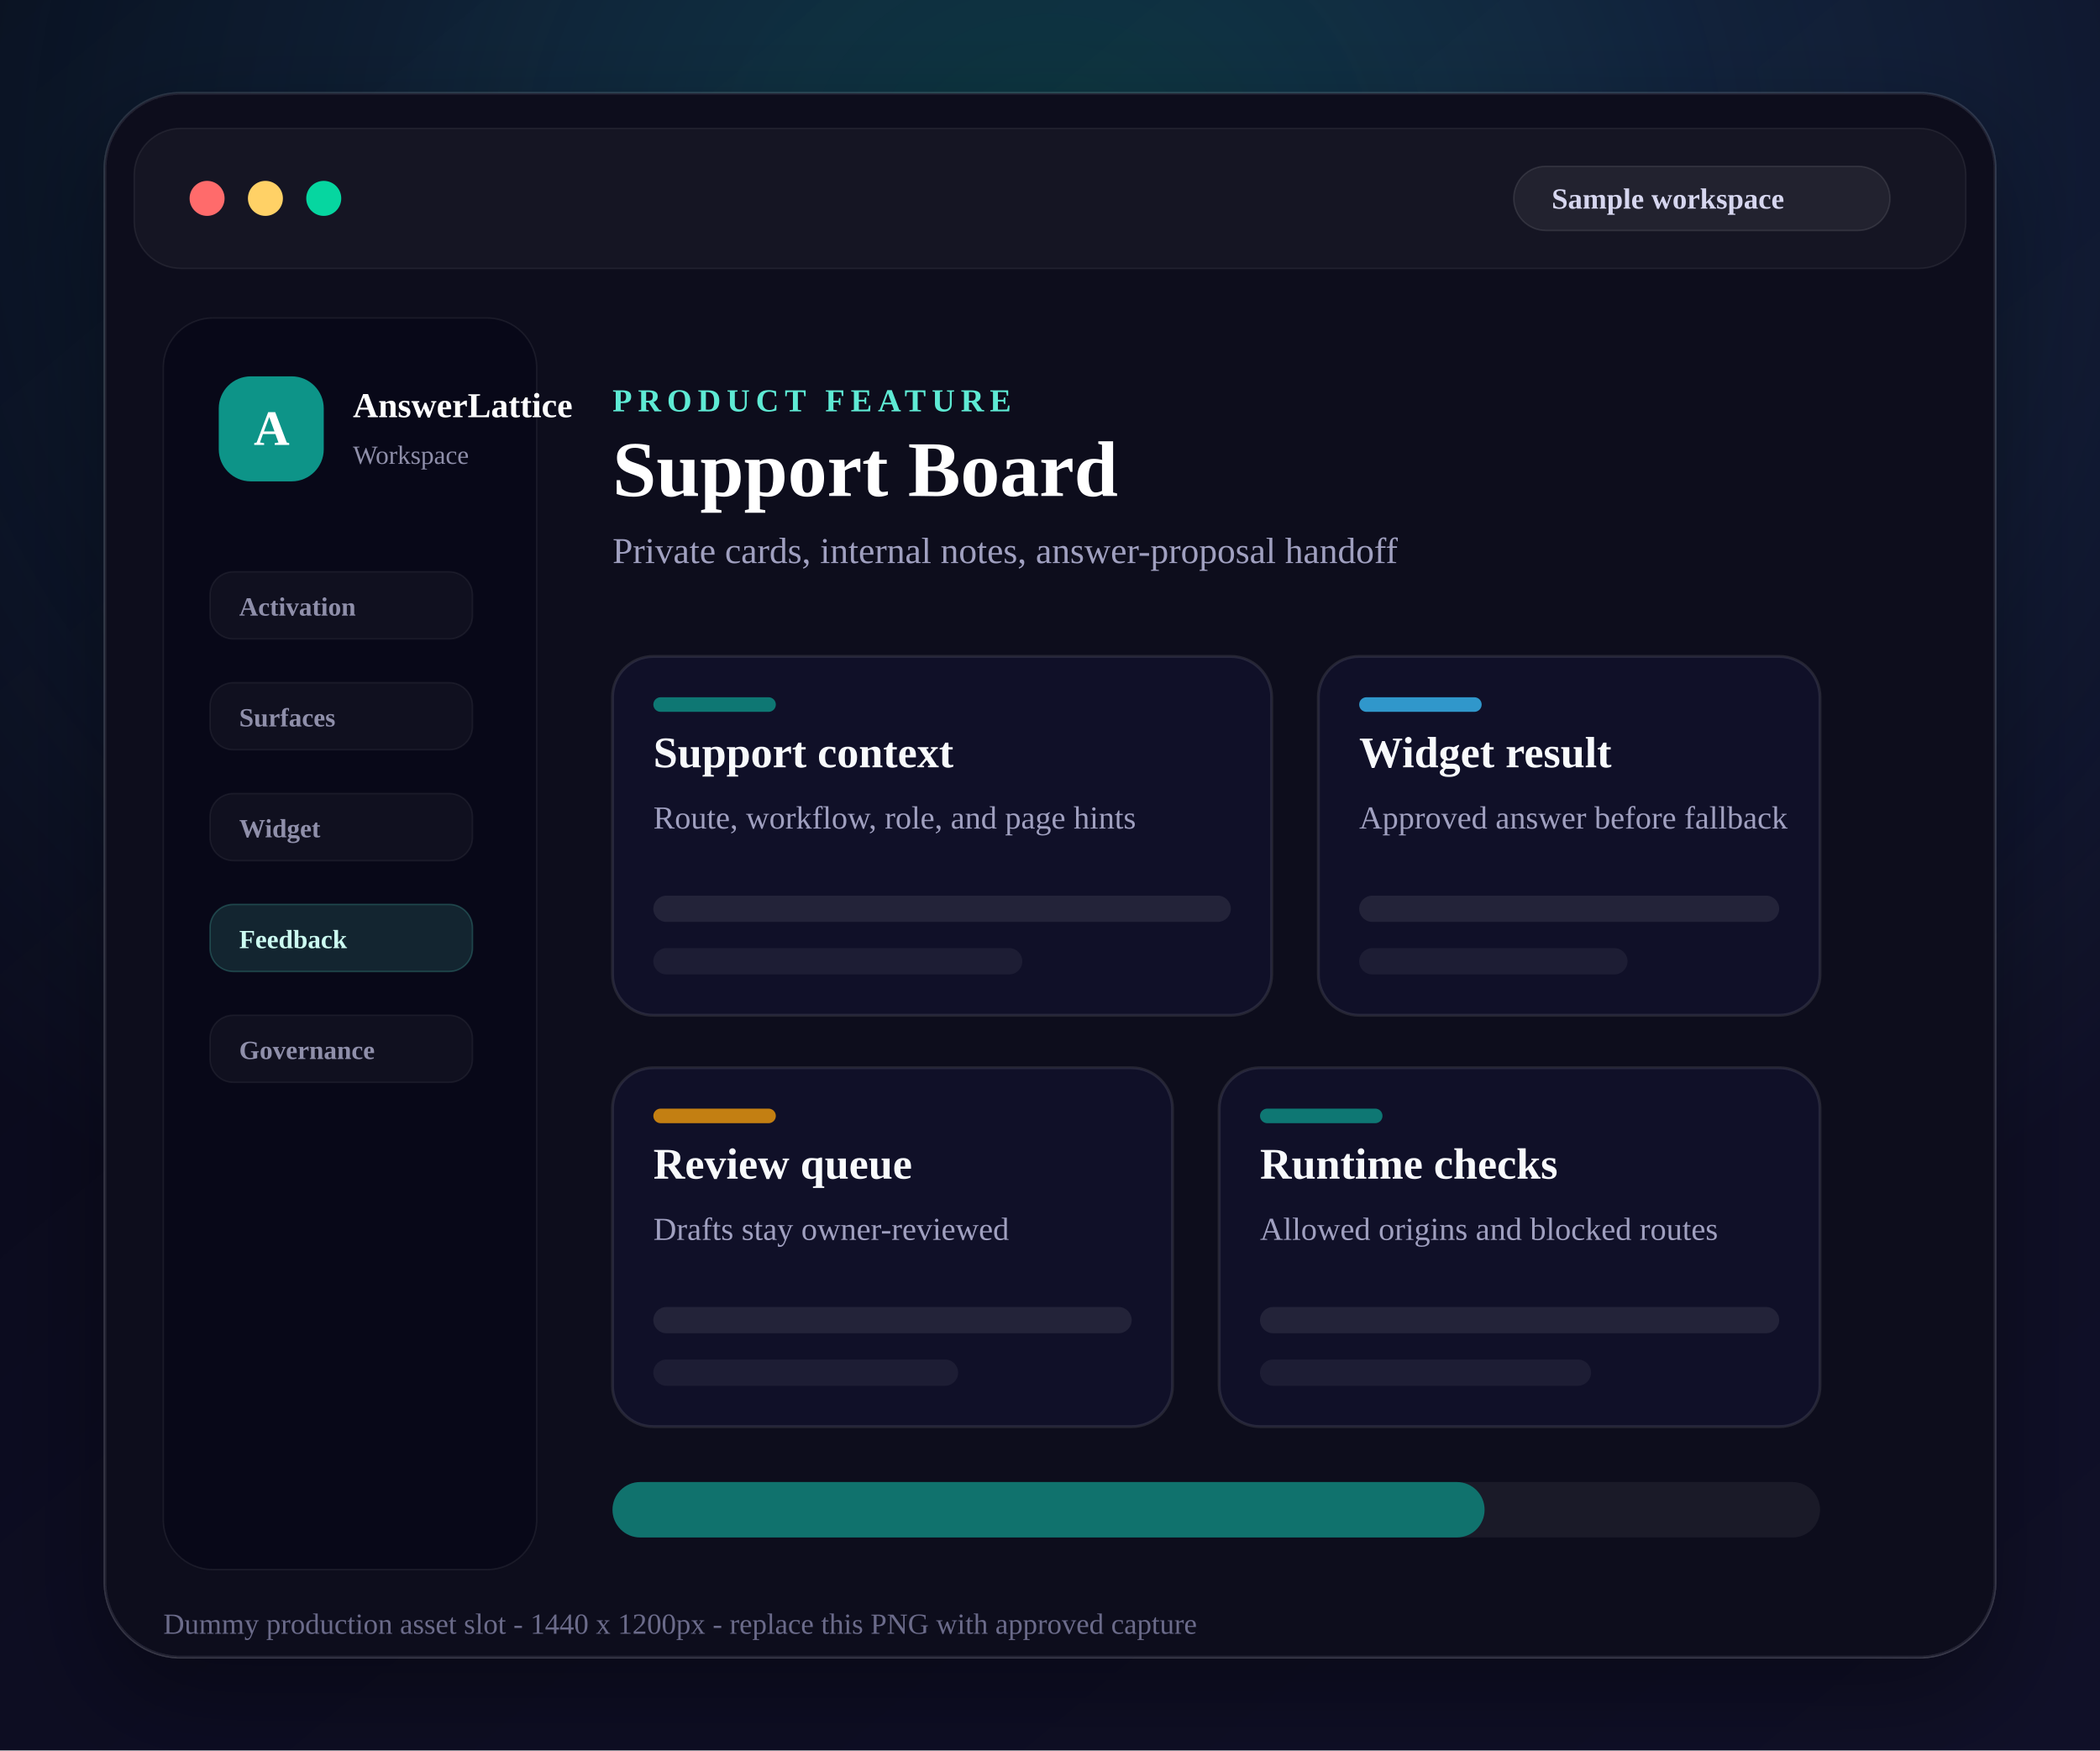
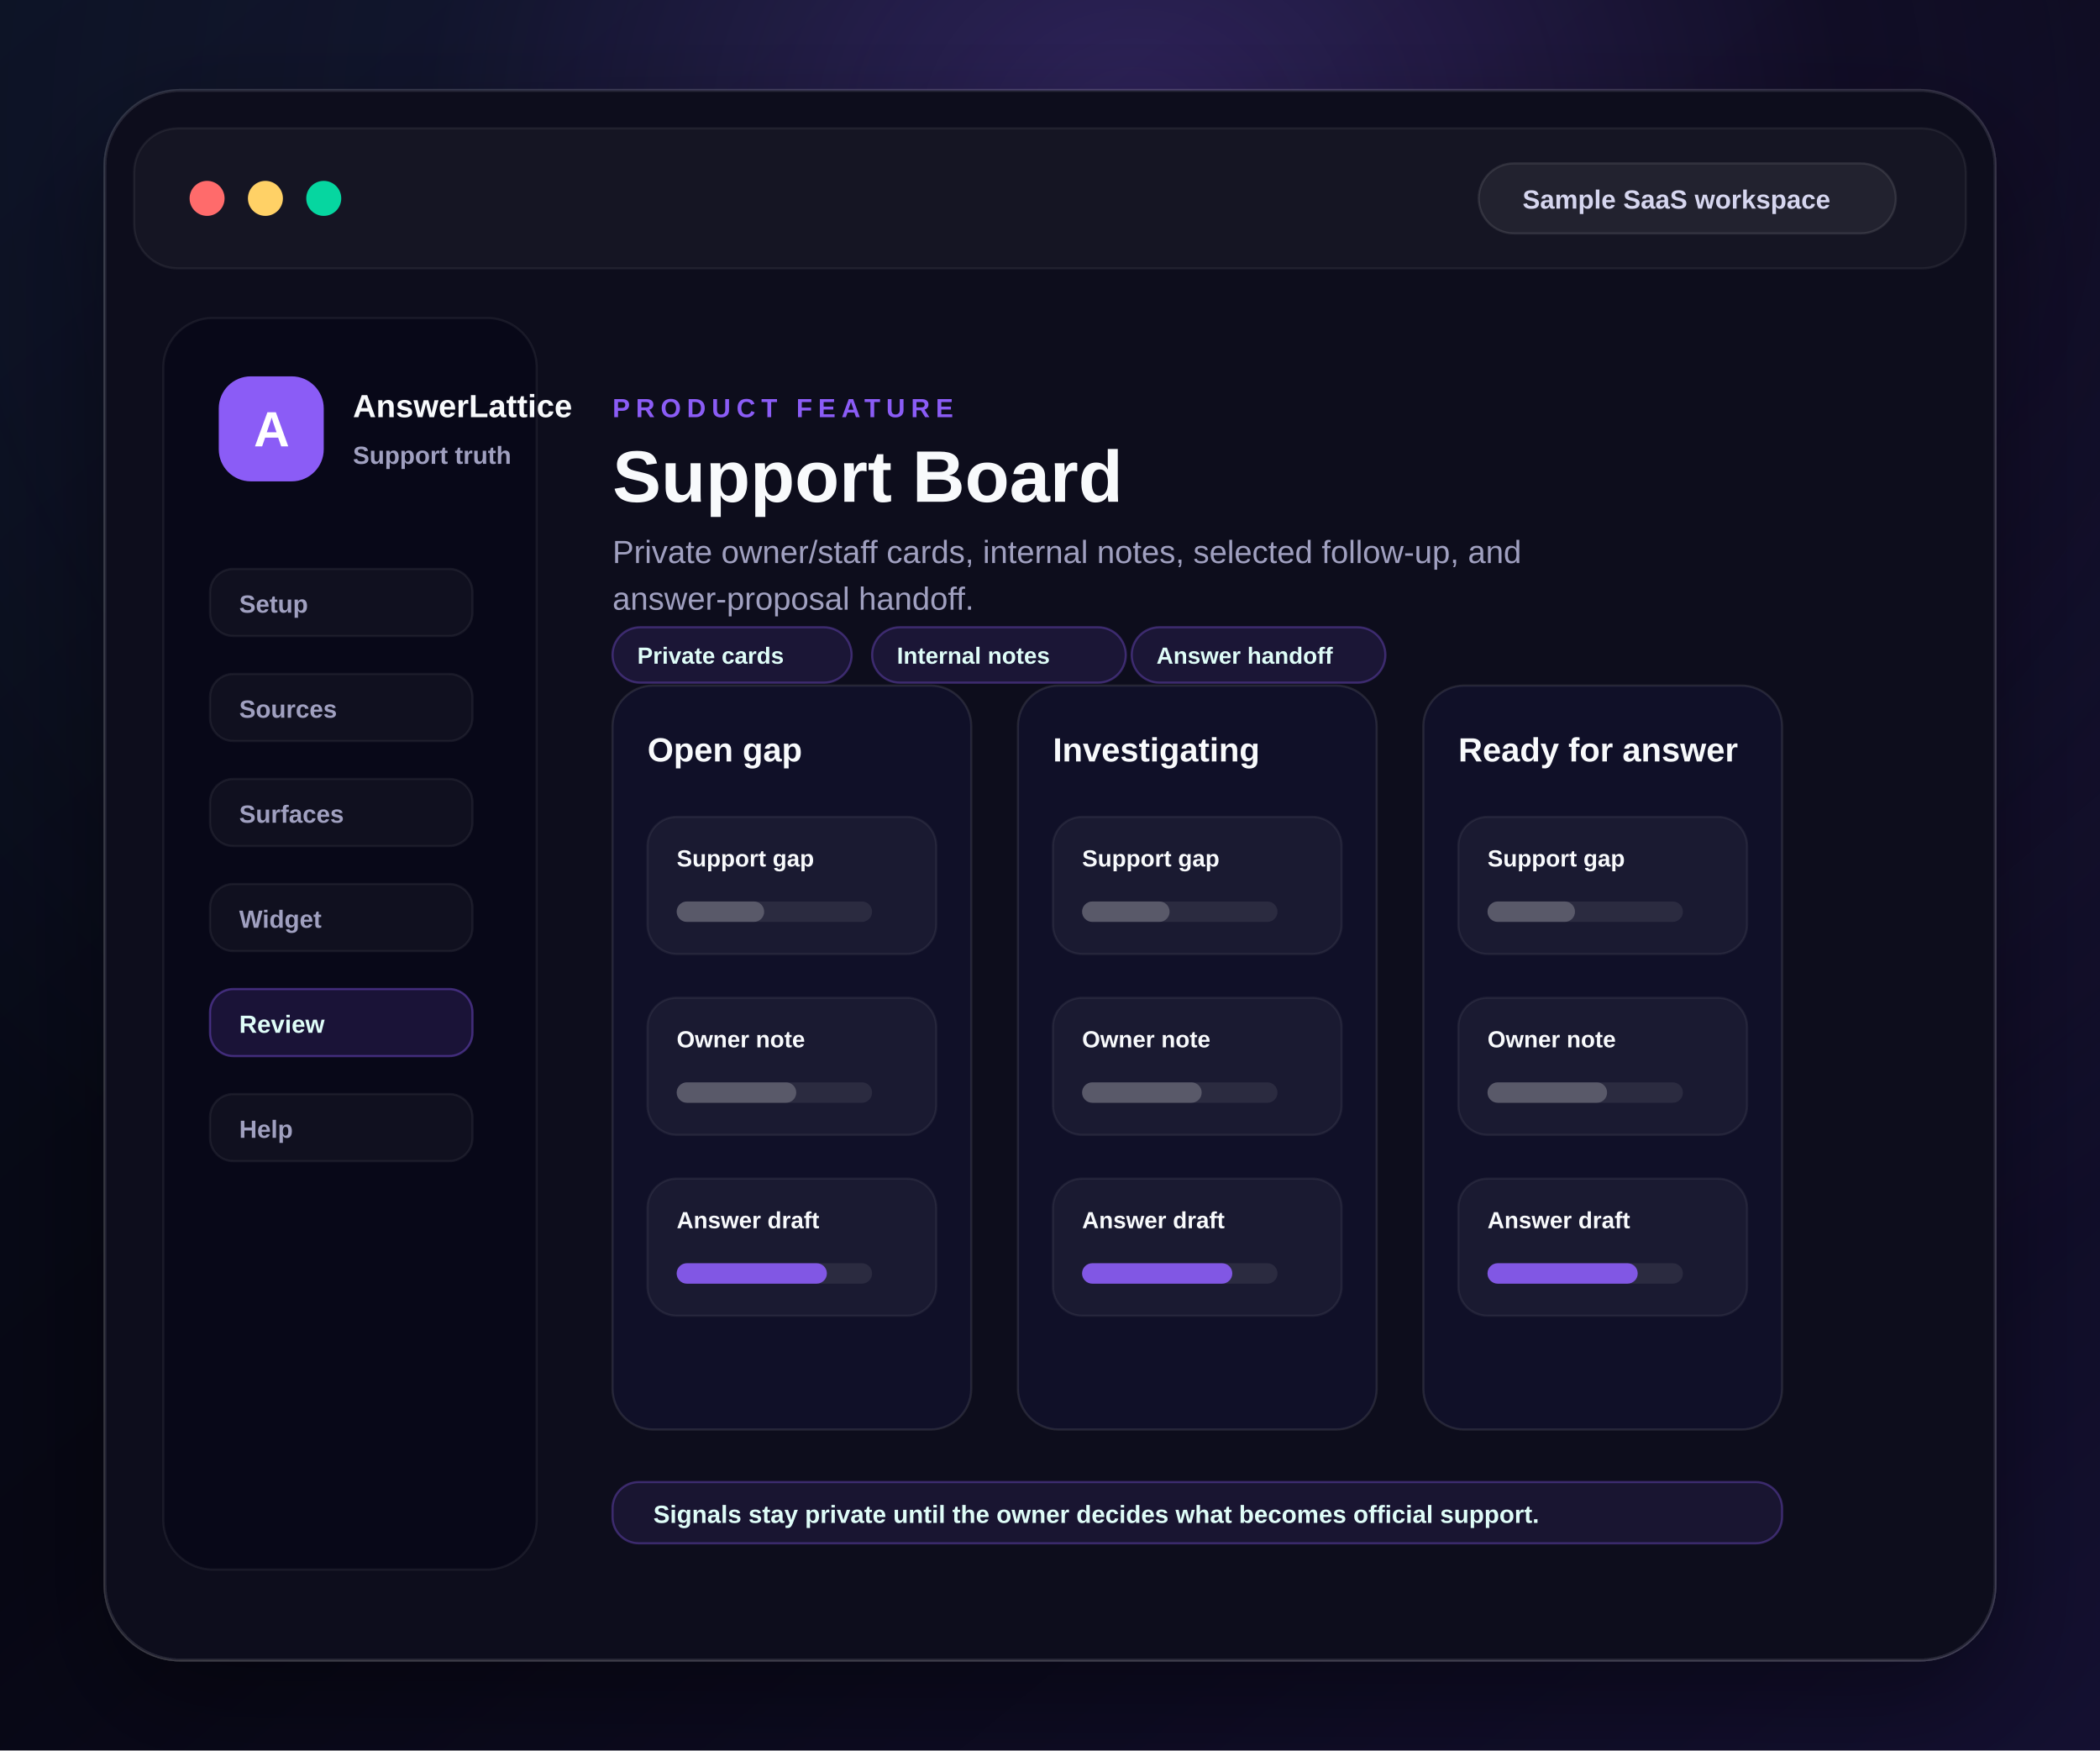
<svg xmlns="http://www.w3.org/2000/svg" width="1440" height="1200" viewBox="0 0 1440 1200">
  <defs>
-     <linearGradient id="bg" x1="0" y1="0" x2="1" y2="1">
-       <stop offset="0" stop-color="#070714" />
-       <stop offset="0.48" stop-color="#0d0d22" />
-       <stop offset="1" stop-color="#101028" />
+     <linearGradient id="pageBg" x1="0" y1="0" x2="1" y2="1">
+       <stop offset="0" stop-color="#07111d" />
+       <stop offset="0.45" stop-color="#070714" />
+       <stop offset="1" stop-color="#141031" />
    </linearGradient>
-     <radialGradient id="glow" cx="50%" cy="10%" r="72%">
-       <stop offset="0" stop-color="#0d9488" stop-opacity="0.32" />
-       <stop offset="0.45" stop-color="#38bdf8" stop-opacity="0.12" />
-       <stop offset="1" stop-color="#38bdf8" stop-opacity="0" />
+     <radialGradient id="assetGlow" cx="54%" cy="8%" r="76%">
+       <stop offset="0" stop-color="#8b5cf6" stop-opacity="0.30" />
+       <stop offset="0.44" stop-color="#8b5cf6" stop-opacity="0.08" />
+       <stop offset="1" stop-color="#8b5cf6" stop-opacity="0" />
    </radialGradient>
    <filter id="softShadow" x="-20%" y="-20%" width="140%" height="140%">
-       <feDropShadow dx="0" dy="28" stdDeviation="34" flood-color="#000000" flood-opacity="0.36" />
+       <feDropShadow dx="0" dy="30" stdDeviation="38" flood-color="#000000" flood-opacity="0.42" />
    </filter>
  </defs>
-   <rect width="1440" height="1200" fill="url(#bg)" />
-   <rect width="1440" height="1200" fill="url(#glow)" />
-   <rect x="72" y="64" width="1296" height="1072" rx="52" fill="#09091a" stroke="rgba(255,255,255,0.10)" stroke-width="2" filter="url(#softShadow)" />
-   <rect x="92" y="88" width="1256" height="96" rx="32" fill="rgba(255,255,255,0.035)" stroke="rgba(255,255,255,0.07)" stroke-width="1" />
+   <rect width="1440" height="1200" fill="url(#pageBg)" />
+   <rect width="1440" height="1200" fill="url(#assetGlow)" />
+   <rect x="72" y="62" width="1296" height="1076" rx="52" fill="#09091a" stroke="rgba(255,255,255,0.12)" stroke-width="2" filter="url(#softShadow)" />
+   <rect x="92" y="88" width="1256" height="96" rx="30" fill="rgba(255,255,255,0.035)" stroke="rgba(255,255,255,0.065)" stroke-width="1.5" />
  <circle cx="142" cy="136" r="12" fill="#ff6b6b" />
  <circle cx="182" cy="136" r="12" fill="#ffd166" />
  <circle cx="222" cy="136" r="12" fill="#06d6a0" />
-   <rect x="1038" y="114" width="258" height="44" rx="22" fill="rgba(255,255,255,0.055)" stroke="rgba(255,255,255,0.10)" stroke-width="1" />
-   <text x="1064" y="143" fill="#d6d6ef" font-size="20" font-weight="700">Sample workspace</text>
-   <rect x="112" y="218" width="256" height="858" rx="34" fill="#080818" stroke="rgba(255,255,255,0.07)" stroke-width="1" />
-   <rect x="150" y="258" width="72" height="72" rx="22" fill="#0d9488" />
-   <text x="174" y="305" fill="#ffffff" font-size="34" font-weight="800">A</text>
-   <text x="242" y="286" fill="#ffffff" font-size="24" font-weight="700">AnswerLattice</text>
-   <text x="242" y="318" fill="#8f8faa" font-size="18">Workspace</text>
-   <rect x="144" y="392" width="180" height="46" rx="16" fill="rgba(255,255,255,0.035)" stroke="rgba(255,255,255,0.06)" stroke-width="1" />
-   <text x="164" y="422" fill="#8f8faa" font-size="18" font-weight="700">Activation</text>
-   <rect x="144" y="468" width="180" height="46" rx="16" fill="rgba(255,255,255,0.035)" stroke="rgba(255,255,255,0.06)" stroke-width="1" />
-   <text x="164" y="498" fill="#8f8faa" font-size="18" font-weight="700">Surfaces</text>
-   <rect x="144" y="544" width="180" height="46" rx="16" fill="rgba(255,255,255,0.035)" stroke="rgba(255,255,255,0.06)" stroke-width="1" />
-   <text x="164" y="574" fill="#8f8faa" font-size="18" font-weight="700">Widget</text>
-   <rect x="144" y="620" width="180" height="46" rx="16" fill="rgba(94,234,212,0.13)" stroke="rgba(94,234,212,0.22)" stroke-width="1" />
-   <text x="164" y="650" fill="#ccfbf1" font-size="18" font-weight="700">Feedback</text>
-   <rect x="144" y="696" width="180" height="46" rx="16" fill="rgba(255,255,255,0.035)" stroke="rgba(255,255,255,0.06)" stroke-width="1" />
-   <text x="164" y="726" fill="#8f8faa" font-size="18" font-weight="700">Governance</text>
-   <text x="420" y="282" fill="#5eead4" font-size="22" font-weight="800" letter-spacing="4">PRODUCT FEATURE</text>
-   <text x="420" y="340" fill="#ffffff" font-size="54" font-weight="800">Support Board</text>
-   <text x="420" y="386" fill="#a0a0c0" font-size="25">Private cards, internal notes, answer-proposal handoff</text>
-   <rect x="420" y="450" width="452" height="246" rx="28" fill="#101028" stroke="rgba(255,255,255,0.10)" stroke-width="2" />
-   <rect x="448" y="478" width="84" height="10" rx="5" fill="#0d9488" opacity="0.78" />
-   <text x="448" y="526" fill="#f8fafc" font-size="30" font-weight="700">Support context</text>
-   <text x="448" y="568" fill="#a0a0c0" font-size="22">Route, workflow, role, and page hints</text>
-   <rect x="448" y="614" width="396" height="18" rx="9" fill="rgba(255,255,255,0.08)" />
-   <rect x="448" y="650" width="253" height="18" rx="9" fill="rgba(255,255,255,0.055)" />
-   <rect x="904" y="450" width="344" height="246" rx="28" fill="#101028" stroke="rgba(255,255,255,0.10)" stroke-width="2" />
-   <rect x="932" y="478" width="84" height="10" rx="5" fill="#38bdf8" opacity="0.78" />
-   <text x="932" y="526" fill="#f8fafc" font-size="30" font-weight="700">Widget result</text>
-   <text x="932" y="568" fill="#a0a0c0" font-size="22">Approved answer before fallback</text>
-   <rect x="932" y="614" width="288" height="18" rx="9" fill="rgba(255,255,255,0.08)" />
-   <rect x="932" y="650" width="184" height="18" rx="9" fill="rgba(255,255,255,0.055)" />
-   <rect x="420" y="732" width="384" height="246" rx="28" fill="#101028" stroke="rgba(255,255,255,0.10)" stroke-width="2" />
-   <rect x="448" y="760" width="84" height="10" rx="5" fill="#f59e0b" opacity="0.78" />
-   <text x="448" y="808" fill="#f8fafc" font-size="30" font-weight="700">Review queue</text>
-   <text x="448" y="850" fill="#a0a0c0" font-size="22">Drafts stay owner-reviewed</text>
-   <rect x="448" y="896" width="328" height="18" rx="9" fill="rgba(255,255,255,0.08)" />
-   <rect x="448" y="932" width="209" height="18" rx="9" fill="rgba(255,255,255,0.055)" />
-   <rect x="836" y="732" width="412" height="246" rx="28" fill="#101028" stroke="rgba(255,255,255,0.10)" stroke-width="2" />
-   <rect x="864" y="760" width="84" height="10" rx="5" fill="#0d9488" opacity="0.78" />
-   <text x="864" y="808" fill="#f8fafc" font-size="30" font-weight="700">Runtime checks</text>
-   <text x="864" y="850" fill="#a0a0c0" font-size="22">Allowed origins and blocked routes</text>
-   <rect x="864" y="896" width="356" height="18" rx="9" fill="rgba(255,255,255,0.08)" />
-   <rect x="864" y="932" width="227" height="18" rx="9" fill="rgba(255,255,255,0.055)" />
-   <rect x="420" y="1016" width="828" height="38" rx="19" fill="rgba(255,255,255,0.055)" />
-   <rect x="420" y="1016" width="598" height="38" rx="19" fill="#0d9488" opacity="0.72" />
-   <text x="112" y="1120" fill="#6b6b8a" font-size="20">Dummy production asset slot - 1440 x 1200px - replace this PNG with approved capture</text>
+   <rect x="1014" y="112" width="286" height="48" rx="24" fill="rgba(255,255,255,0.055)" stroke="rgba(255,255,255,0.10)" stroke-width="1.5" />
+   <text x="1044" y="143" fill="#d6d6ef" font-family="-apple-system, BlinkMacSystemFont, 'Segoe UI', Arial, sans-serif" font-size="18" font-weight="700">Sample SaaS workspace</text>
+   <rect x="112" y="218" width="256" height="858" rx="34" fill="#080818" stroke="rgba(255,255,255,0.065)" stroke-width="1.5" />
+   <rect x="150" y="258" width="72" height="72" rx="22" fill="#8b5cf6" />
+   <text x="174" y="306" fill="#ffffff" font-family="-apple-system, BlinkMacSystemFont, 'Segoe UI', Arial, sans-serif" font-size="34" font-weight="800">A</text>
+   <text x="242" y="286" fill="#f8fafc" font-family="-apple-system, BlinkMacSystemFont, 'Segoe UI', Arial, sans-serif" font-size="22" font-weight="800">AnswerLattice</text>
+   <text x="242" y="318" fill="#a0a0c0" font-family="-apple-system, BlinkMacSystemFont, 'Segoe UI', Arial, sans-serif" font-size="17" font-weight="600">Support truth</text>
+   <rect x="144" y="390" width="180" height="46" rx="16" fill="rgba(255,255,255,0.035)" stroke="rgba(255,255,255,0.065)" stroke-width="1.5" />
+   <text x="164" y="420" fill="#a0a0c0" font-family="-apple-system, BlinkMacSystemFont, 'Segoe UI', Arial, sans-serif" font-size="17" font-weight="750">Setup</text>
+   <rect x="144" y="462" width="180" height="46" rx="16" fill="rgba(255,255,255,0.035)" stroke="rgba(255,255,255,0.065)" stroke-width="1.5" />
+   <text x="164" y="492" fill="#a0a0c0" font-family="-apple-system, BlinkMacSystemFont, 'Segoe UI', Arial, sans-serif" font-size="17" font-weight="750">Sources</text>
+   <rect x="144" y="534" width="180" height="46" rx="16" fill="rgba(255,255,255,0.035)" stroke="rgba(255,255,255,0.065)" stroke-width="1.5" />
+   <text x="164" y="564" fill="#a0a0c0" font-family="-apple-system, BlinkMacSystemFont, 'Segoe UI', Arial, sans-serif" font-size="17" font-weight="750">Surfaces</text>
+   <rect x="144" y="606" width="180" height="46" rx="16" fill="rgba(255,255,255,0.035)" stroke="rgba(255,255,255,0.065)" stroke-width="1.5" />
+   <text x="164" y="636" fill="#a0a0c0" font-family="-apple-system, BlinkMacSystemFont, 'Segoe UI', Arial, sans-serif" font-size="17" font-weight="750">Widget</text>
+   <rect x="144" y="678" width="180" height="46" rx="16" fill="rgba(139,92,246,0.14)" stroke="rgba(139,92,246,0.4)" stroke-width="1.5" />
+   <text x="164" y="708" fill="#dffdf8" font-family="-apple-system, BlinkMacSystemFont, 'Segoe UI', Arial, sans-serif" font-size="17" font-weight="750">Review</text>
+   <rect x="144" y="750" width="180" height="46" rx="16" fill="rgba(255,255,255,0.035)" stroke="rgba(255,255,255,0.065)" stroke-width="1.5" />
+   <text x="164" y="780" fill="#a0a0c0" font-family="-apple-system, BlinkMacSystemFont, 'Segoe UI', Arial, sans-serif" font-size="17" font-weight="750">Help</text>
+   <text x="420" y="286" fill="#8b5cf6" font-family="-apple-system, BlinkMacSystemFont, 'Segoe UI', Arial, sans-serif" font-size="18" font-weight="800" letter-spacing="4">PRODUCT FEATURE</text>
+   <text x="420" y="344" fill="#f8fafc" font-family="-apple-system, BlinkMacSystemFont, 'Segoe UI', Arial, sans-serif" font-size="50" font-weight="800">Support Board</text>
+   <text x="420" y="386" fill="#a0a0c0" font-family="-apple-system, BlinkMacSystemFont, 'Segoe UI', Arial, sans-serif" font-size="22" font-weight="500">Private owner/staff cards, internal notes, selected follow-up, and</text>
+   <text x="420" y="418" fill="#a0a0c0" font-family="-apple-system, BlinkMacSystemFont, 'Segoe UI', Arial, sans-serif" font-size="22" font-weight="500">answer-proposal handoff.</text>
+   <rect x="420" y="430" width="164" height="38" rx="19" fill="rgba(139,92,246,0.12)" stroke="rgba(139,92,246,0.34)" stroke-width="1.5" />
+   <text x="437" y="455" fill="#dffdf8" font-family="-apple-system, BlinkMacSystemFont, 'Segoe UI', Arial, sans-serif" font-size="16" font-weight="700">Private cards</text>
+   <rect x="598" y="430" width="174" height="38" rx="19" fill="rgba(139,92,246,0.12)" stroke="rgba(139,92,246,0.34)" stroke-width="1.5" />
+   <text x="615" y="455" fill="#dffdf8" font-family="-apple-system, BlinkMacSystemFont, 'Segoe UI', Arial, sans-serif" font-size="16" font-weight="700">Internal notes</text>
+   <rect x="776" y="430" width="174" height="38" rx="19" fill="rgba(139,92,246,0.12)" stroke="rgba(139,92,246,0.34)" stroke-width="1.5" />
+   <text x="793" y="455" fill="#dffdf8" font-family="-apple-system, BlinkMacSystemFont, 'Segoe UI', Arial, sans-serif" font-size="16" font-weight="700">Answer handoff</text>
+   <rect x="420" y="470" width="246" height="510" rx="28" fill="#101028" stroke="rgba(255,255,255,0.10)" stroke-width="1.5" />
+   <text x="444" y="522" fill="#f8fafc" font-family="-apple-system, BlinkMacSystemFont, 'Segoe UI', Arial, sans-serif" font-size="23" font-weight="800">Open gap</text>
+   <rect x="444" y="560" width="198" height="94" rx="20" fill="rgba(255,255,255,0.045)" stroke="rgba(255,255,255,0.065)" stroke-width="1.5" />
+   <text x="464" y="594" fill="#f8fafc" font-family="-apple-system, BlinkMacSystemFont, 'Segoe UI', Arial, sans-serif" font-size="16" font-weight="760">Support gap</text>
+   <rect x="464" y="618" width="134" height="14" rx="7" fill="rgba(255,255,255,0.075)" stroke="transparent" stroke-width="1.5" />
+   <rect x="464" y="618" width="60" height="14" rx="7" fill="rgba(255,255,255,0.24)" opacity="0.9" />
+   <rect x="444" y="684" width="198" height="94" rx="20" fill="rgba(255,255,255,0.045)" stroke="rgba(255,255,255,0.065)" stroke-width="1.5" />
+   <text x="464" y="718" fill="#f8fafc" font-family="-apple-system, BlinkMacSystemFont, 'Segoe UI', Arial, sans-serif" font-size="16" font-weight="760">Owner note</text>
+   <rect x="464" y="742" width="134" height="14" rx="7" fill="rgba(255,255,255,0.075)" stroke="transparent" stroke-width="1.5" />
+   <rect x="464" y="742" width="82" height="14" rx="7" fill="rgba(255,255,255,0.24)" opacity="0.9" />
+   <rect x="444" y="808" width="198" height="94" rx="20" fill="rgba(255,255,255,0.045)" stroke="rgba(255,255,255,0.065)" stroke-width="1.5" />
+   <text x="464" y="842" fill="#f8fafc" font-family="-apple-system, BlinkMacSystemFont, 'Segoe UI', Arial, sans-serif" font-size="16" font-weight="760">Answer draft</text>
+   <rect x="464" y="866" width="134" height="14" rx="7" fill="rgba(255,255,255,0.075)" stroke="transparent" stroke-width="1.5" />
+   <rect x="464" y="866" width="103" height="14" rx="7" fill="#8b5cf6" opacity="0.9" />
+   <rect x="698" y="470" width="246" height="510" rx="28" fill="#101028" stroke="rgba(255,255,255,0.10)" stroke-width="1.5" />
+   <text x="722" y="522" fill="#f8fafc" font-family="-apple-system, BlinkMacSystemFont, 'Segoe UI', Arial, sans-serif" font-size="23" font-weight="800">Investigating</text>
+   <rect x="722" y="560" width="198" height="94" rx="20" fill="rgba(255,255,255,0.045)" stroke="rgba(255,255,255,0.065)" stroke-width="1.5" />
+   <text x="742" y="594" fill="#f8fafc" font-family="-apple-system, BlinkMacSystemFont, 'Segoe UI', Arial, sans-serif" font-size="16" font-weight="760">Support gap</text>
+   <rect x="742" y="618" width="134" height="14" rx="7" fill="rgba(255,255,255,0.075)" stroke="transparent" stroke-width="1.5" />
+   <rect x="742" y="618" width="60" height="14" rx="7" fill="rgba(255,255,255,0.24)" opacity="0.9" />
+   <rect x="722" y="684" width="198" height="94" rx="20" fill="rgba(255,255,255,0.045)" stroke="rgba(255,255,255,0.065)" stroke-width="1.5" />
+   <text x="742" y="718" fill="#f8fafc" font-family="-apple-system, BlinkMacSystemFont, 'Segoe UI', Arial, sans-serif" font-size="16" font-weight="760">Owner note</text>
+   <rect x="742" y="742" width="134" height="14" rx="7" fill="rgba(255,255,255,0.075)" stroke="transparent" stroke-width="1.5" />
+   <rect x="742" y="742" width="82" height="14" rx="7" fill="rgba(255,255,255,0.24)" opacity="0.9" />
+   <rect x="722" y="808" width="198" height="94" rx="20" fill="rgba(255,255,255,0.045)" stroke="rgba(255,255,255,0.065)" stroke-width="1.5" />
+   <text x="742" y="842" fill="#f8fafc" font-family="-apple-system, BlinkMacSystemFont, 'Segoe UI', Arial, sans-serif" font-size="16" font-weight="760">Answer draft</text>
+   <rect x="742" y="866" width="134" height="14" rx="7" fill="rgba(255,255,255,0.075)" stroke="transparent" stroke-width="1.5" />
+   <rect x="742" y="866" width="103" height="14" rx="7" fill="#8b5cf6" opacity="0.9" />
+   <rect x="976" y="470" width="246" height="510" rx="28" fill="#101028" stroke="rgba(255,255,255,0.10)" stroke-width="1.5" />
+   <text x="1000" y="522" fill="#f8fafc" font-family="-apple-system, BlinkMacSystemFont, 'Segoe UI', Arial, sans-serif" font-size="23" font-weight="800">Ready for answer</text>
+   <rect x="1000" y="560" width="198" height="94" rx="20" fill="rgba(255,255,255,0.045)" stroke="rgba(255,255,255,0.065)" stroke-width="1.5" />
+   <text x="1020" y="594" fill="#f8fafc" font-family="-apple-system, BlinkMacSystemFont, 'Segoe UI', Arial, sans-serif" font-size="16" font-weight="760">Support gap</text>
+   <rect x="1020" y="618" width="134" height="14" rx="7" fill="rgba(255,255,255,0.075)" stroke="transparent" stroke-width="1.5" />
+   <rect x="1020" y="618" width="60" height="14" rx="7" fill="rgba(255,255,255,0.24)" opacity="0.9" />
+   <rect x="1000" y="684" width="198" height="94" rx="20" fill="rgba(255,255,255,0.045)" stroke="rgba(255,255,255,0.065)" stroke-width="1.5" />
+   <text x="1020" y="718" fill="#f8fafc" font-family="-apple-system, BlinkMacSystemFont, 'Segoe UI', Arial, sans-serif" font-size="16" font-weight="760">Owner note</text>
+   <rect x="1020" y="742" width="134" height="14" rx="7" fill="rgba(255,255,255,0.075)" stroke="transparent" stroke-width="1.5" />
+   <rect x="1020" y="742" width="82" height="14" rx="7" fill="rgba(255,255,255,0.24)" opacity="0.9" />
+   <rect x="1000" y="808" width="198" height="94" rx="20" fill="rgba(255,255,255,0.045)" stroke="rgba(255,255,255,0.065)" stroke-width="1.5" />
+   <text x="1020" y="842" fill="#f8fafc" font-family="-apple-system, BlinkMacSystemFont, 'Segoe UI', Arial, sans-serif" font-size="16" font-weight="760">Answer draft</text>
+   <rect x="1020" y="866" width="134" height="14" rx="7" fill="rgba(255,255,255,0.075)" stroke="transparent" stroke-width="1.5" />
+   <rect x="1020" y="866" width="103" height="14" rx="7" fill="#8b5cf6" opacity="0.9" />
+   <rect x="420" y="1016" width="802" height="42" rx="18" fill="rgba(139,92,246,0.1)" stroke="rgba(139,92,246,0.34)" stroke-width="1.5" />
+   <text x="448" y="1044" fill="#dffdf8" font-family="-apple-system, BlinkMacSystemFont, 'Segoe UI', Arial, sans-serif" font-size="17" font-weight="700">Signals stay private until the owner decides what becomes official support.</text>
</svg>
